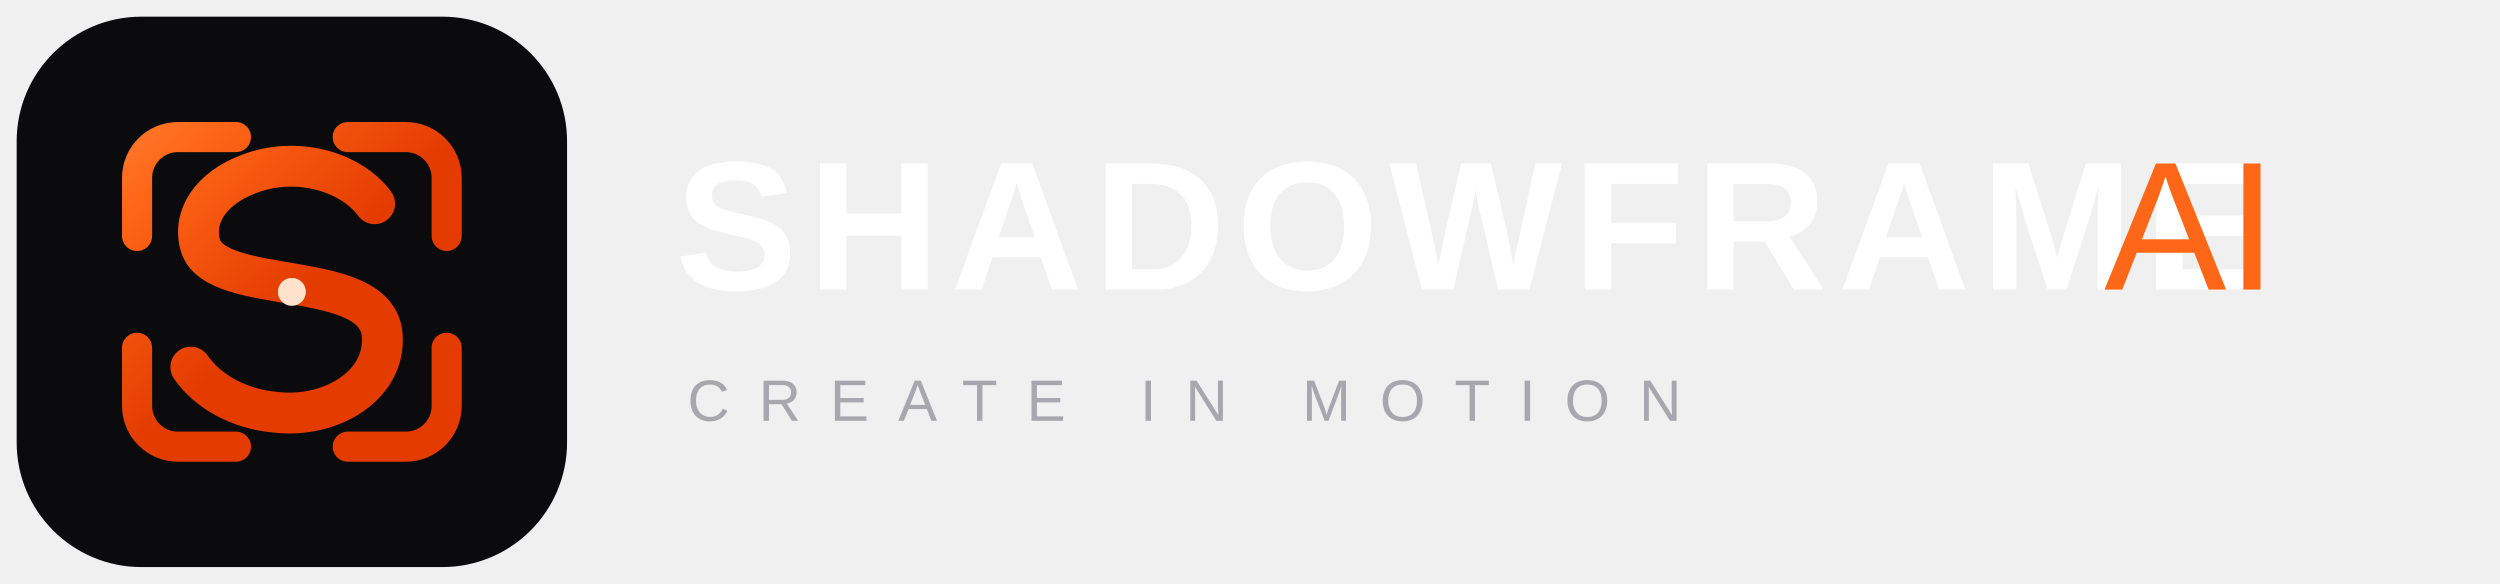
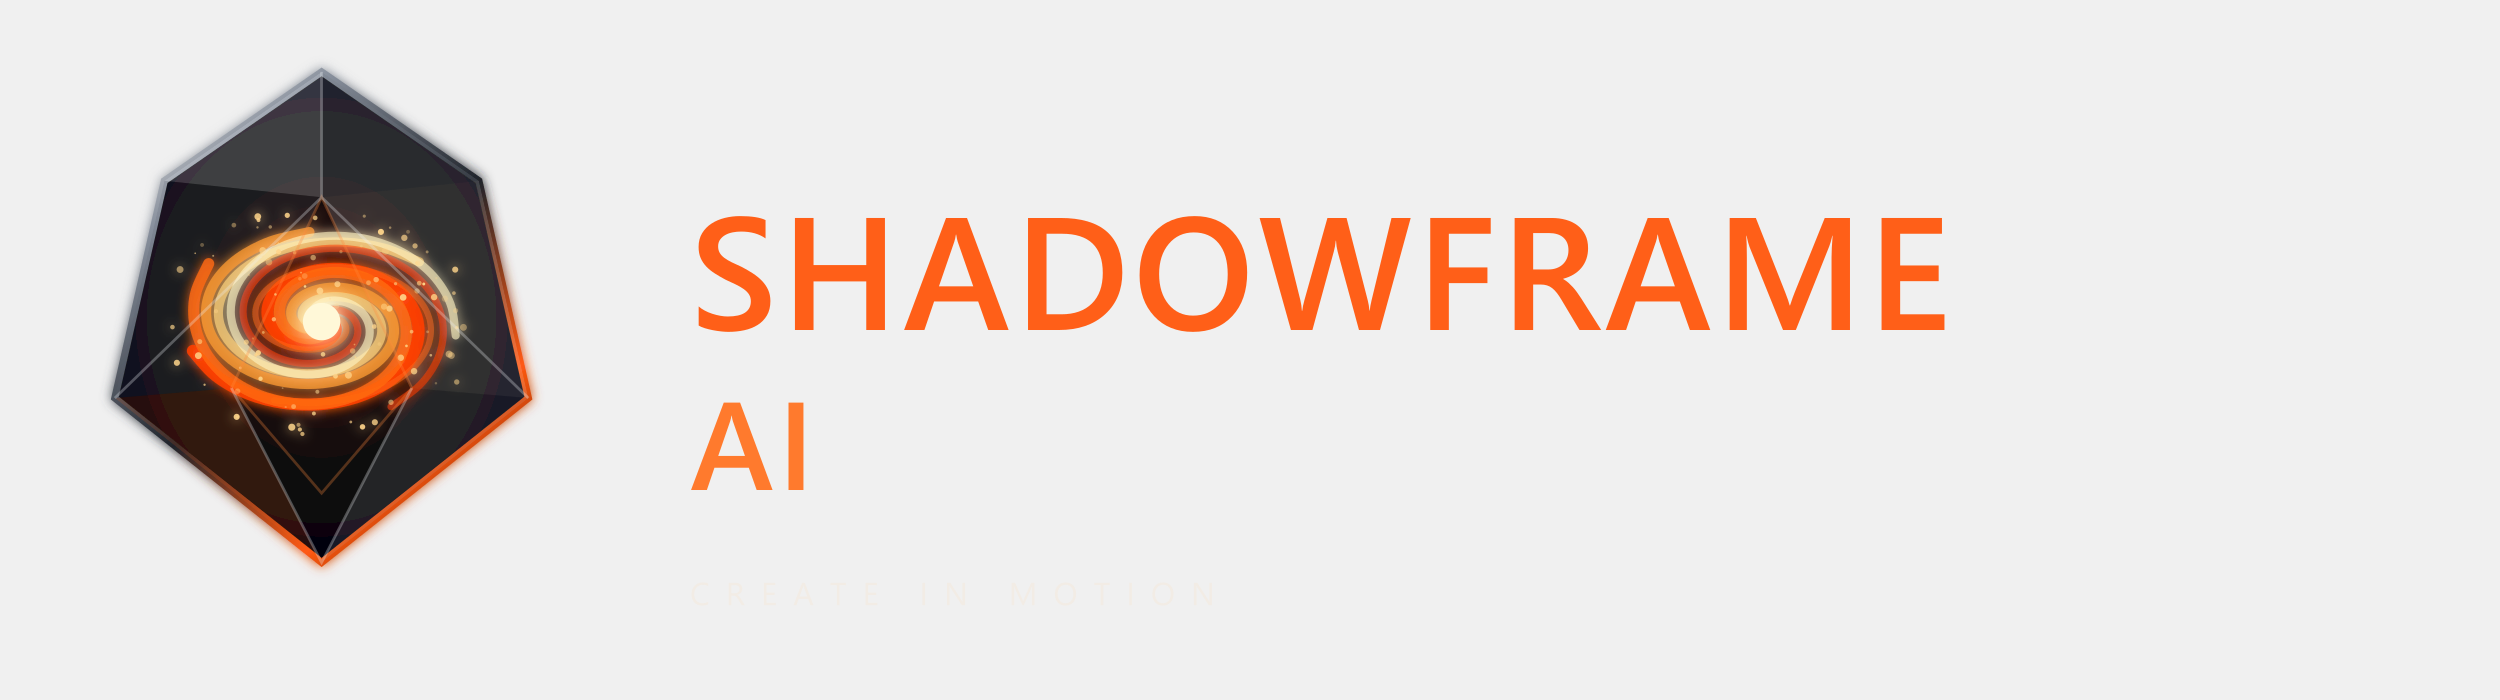
- <svg xmlns="http://www.w3.org/2000/svg" viewBox="0 0 1200 280" role="img" aria-labelledby="title">
-   <defs>
-     <linearGradient id="ember" x1="26" y1="18" x2="258" y2="262" gradientUnits="userSpaceOnUse">
-       <stop stop-color="#FF9B55" />
-       <stop offset="0.5" stop-color="#FF6718" />
-       <stop offset="1" stop-color="#E33B00" />
-     </linearGradient>
-   </defs>
-   <g transform="translate(8 8) scale(.516)">
-     <rect width="512" height="512" rx="116" fill="#0B0B0D" />
-     <path d="M112 204v-54a38 38 0 0 1 38-38h54M308 112h54a38 38 0 0 1 38 38v54M400 308v54a38 38 0 0 1-38 38h-54M204 400h-54a38 38 0 0 1-38-38v-54" fill="none" stroke="url(#ember)" stroke-width="28" stroke-linecap="round" />
-     <path d="M333 174c-23-31-74-44-116-28-36 13-54 40-46 67 15 48 164 20 169 83 4 47-48 78-99 72-34-3-63-19-79-42" fill="none" stroke="url(#ember)" stroke-width="38" stroke-linecap="round" />
-     <circle cx="256" cy="256" r="13" fill="#FFE1CC" />
+ <svg xmlns="http://www.w3.org/2000/svg" viewBox="0 0 2500 700">
+   <g transform="translate(40 40) scale(.55)">
+     <defs>
+       <linearGradient id="edge" x1="150" y1="100" x2="860" y2="920" gradientUnits="userSpaceOnUse">
+         <stop stop-color="#f8f5f0" />
+         <stop offset=".2" stop-color="#88909d" />
+         <stop offset=".5" stop-color="#20242b" />
+         <stop offset=".78" stop-color="#ff5a12" />
+         <stop offset="1" stop-color="#501706" />
+       </linearGradient>
+       <radialGradient id="depth">
+         <stop stop-color="#3a1409" />
+         <stop offset=".56" stop-color="#120b0a" />
+         <stop offset="1" stop-color="#030407" />
+       </radialGradient>
+       <filter id="glow" x="-40%" y="-40%" width="180%" height="180%">
+         <feGaussianBlur stdDeviation="11" result="b" />
+         <feMerge>
+           <feMergeNode in="b" />
+           <feMergeNode in="SourceGraphic" />
+         </feMerge>
+       </filter>
+       <filter id="coreGlow" x="-300%" y="-300%" width="700%" height="700%">
+         <feGaussianBlur stdDeviation="24" result="b" />
+         <feMerge>
+           <feMergeNode in="b" />
+           <feMergeNode in="SourceGraphic" />
+         </feMerge>
+       </filter>
+       <clipPath id="crystalClip">
+         <path d="M512 58 798 256 888 651 512 950 136 651 226 256Z" />
+       </clipPath>
+     </defs>
+     <g filter="url(#glow)">
+       <path d="M512 58 798 256 888 651 512 950 136 651 226 256Z" fill="url(#depth)" stroke="url(#edge)" stroke-width="13" />
+     </g>
+     <g clip-path="url(#crystalClip)">
+       <path d="M512 58 512 286 226 256Z" fill="#d9dee7" opacity=".24" />
+       <path d="M512 58 798 256 512 286Z" fill="#747b86" opacity=".28" />
+       <path d="M226 256 512 286 348 633 136 651Z" fill="#56606d" opacity=".18" />
+       <path d="M798 256 512 286 676 633 888 651Z" fill="#f6f8fb" opacity=".15" />
+       <path d="M136 651 348 633 512 950Z" fill="#ff5b12" opacity=".15" />
+       <path d="M888 651 676 633 512 950Z" fill="#bdc5d0" opacity=".13" />
+       <g transform="rotate(0.00 512 512)" filter="url(#glow)">
+         <path d="M528.0,512.0 C529.1,512.9 533.1,515.0 534.8,517.2 C536.4,519.4 537.7,522.2 537.8,525.1 C537.9,528.0 537.2,531.4 535.4,534.5 C533.6,537.6 530.6,541.0 526.7,543.8 C522.8,546.5 517.7,549.2 512.0,551.0 C506.3,552.7 499.4,554.1 492.4,554.3 C485.3,554.6 477.4,554.1 470.0,552.5 C462.5,550.9 454.6,548.3 447.7,544.7 C440.9,541.1 434.1,536.3 428.9,530.9 C423.7,525.5 419.2,518.9 416.7,512.0 C414.2,505.1 412.9,497.3 413.8,489.7 C414.7,482.0 417.4,473.8 422.1,466.3 C426.8,458.7 433.5,451.0 442.0,444.6 C450.4,438.1 461.1,431.9 472.7,427.4 C484.4,422.9 498.1,419.3 512.0,417.5 C525.9,415.8 541.4,415.4 556.2,416.9 C570.9,418.4 586.6,421.6 600.7,426.6 C614.7,431.6 628.8,438.5 640.4,446.7 C652.1,454.9 662.8,465.1 670.5,475.9 C678.2,486.8 684.1,499.4 686.6,512.0 C689.1,524.6 689.0,538.4 685.6,551.5 C682.2,564.6 675.6,578.2 666.1,590.4 C656.6,602.5 643.7,614.5 628.6,624.4 C613.6,634.2 595.2,643.1 575.8,649.4 C556.3,655.6 534.1,660.2 512.0,662.0 C489.9,663.8 465.9,663.2 443.3,659.9 C420.8,656.7 397.4,650.7 376.7,642.3 C356.1,634.0 335.8,622.8 319.4,610.0 C303.0,597.1 284.9,572.7 278.0,565.2" fill="none" stroke="#ff3c00" stroke-width="22.0" stroke-linecap="round" opacity="0.88" />
+         <path d="M522.0,521.7 C521.7,523.0 521.8,526.9 520.4,529.4 C519.0,531.9 516.6,534.7 513.4,536.8 C510.3,538.8 506.0,540.8 501.4,541.8 C496.8,542.9 491.2,543.5 485.7,543.0 C480.2,542.5 474.0,541.3 468.5,539.0 C462.9,536.7 457.1,533.5 452.5,529.4 C447.8,525.3 443.4,520.1 440.6,514.5 C437.7,508.9 435.7,502.2 435.4,495.6 C435.2,488.9 436.2,481.5 439.1,474.6 C441.9,467.6 446.5,460.3 452.6,454.0 C458.7,447.7 466.7,441.5 475.7,436.8 C484.8,432.1 495.7,428.0 507.0,425.6 C518.3,423.3 531.2,422.0 543.7,422.7 C556.2,423.3 569.7,425.6 582.0,429.5 C594.3,433.5 606.9,439.3 617.5,446.5 C628.2,453.8 638.3,462.9 645.8,472.9 C653.3,483.0 659.5,494.8 662.7,506.7 C665.9,518.7 667.0,532.1 665.0,544.9 C663.1,557.6 658.5,571.2 651.1,583.4 C643.8,595.7 633.4,607.9 620.9,618.2 C608.4,628.5 592.9,638.0 576.1,645.0 C559.4,651.9 540.0,657.4 520.5,660.0 C501.1,662.7 479.6,663.1 459.2,660.8 C438.8,658.4 417.4,653.4 398.3,646.0 C379.2,638.5 360.2,628.1 344.5,615.9 C328.7,603.7 314.4,588.7 304.0,572.7 C293.6,556.8 285.7,538.4 282.1,520.0 C278.5,501.7 278.4,481.6 282.5,462.7 C286.6,443.8 302.7,415.9 306.7,406.6" fill="none" stroke="#ff6b12" stroke-width="20.2" stroke-linecap="round" opacity="0.81" />
+         <path d="M508.4,522.4 C507.0,522.9 503.1,525.1 499.7,525.7 C496.3,526.2 492.1,526.5 488.0,525.9 C484.0,525.4 479.3,524.2 475.4,522.4 C471.5,520.5 467.4,517.9 464.5,514.8 C461.5,511.7 458.9,507.9 457.7,503.8 C456.6,499.7 456.2,494.9 457.4,490.3 C458.6,485.7 461.1,480.7 464.9,476.2 C468.8,471.7 474.2,467.1 480.8,463.4 C487.3,459.8 495.4,456.4 504.2,454.2 C512.9,452.0 523.1,450.4 533.2,450.2 C543.3,450.1 554.5,450.9 565.0,453.1 C575.4,455.3 586.3,458.8 595.7,463.4 C605.1,468.0 614.4,474.0 621.5,480.9 C628.7,487.7 634.8,495.9 638.5,504.4 C642.2,512.9 644.2,522.6 643.6,532.0 C642.9,541.3 640.1,551.5 634.7,560.7 C629.3,570.0 621.3,579.4 611.2,587.5 C601.2,595.5 588.4,603.2 574.4,609.0 C560.3,614.8 543.8,619.6 526.9,622.3 C510.1,625.0 491.2,626.2 473.1,625.1 C455.0,624.1 435.8,621.1 418.4,616.2 C400.9,611.2 383.4,604.0 368.6,595.3 C353.8,586.6 339.9,575.7 329.6,563.8 C319.2,552.0 310.9,538.2 306.5,524.3 C302.1,510.4 300.6,495.0 303.1,480.3 C305.6,465.6 311.7,450.2 321.2,436.3 C330.8,422.3 344.4,408.4 360.6,396.8 C376.8,385.2 396.9,374.5 418.4,366.5 C440.0,358.6 478.0,352.1 489.9,349.2" fill="none" stroke="#ff9b32" stroke-width="18.4" stroke-linecap="round" opacity="0.75" />
+         <path d="M497.6,516.4 C496.0,516.0 491.1,515.4 488.3,514.1 C485.5,512.7 482.5,510.7 480.6,508.4 C478.8,506.0 477.2,503.0 477.0,500.0 C476.7,496.9 477.2,493.3 479.0,490.0 C480.8,486.7 483.8,483.0 487.9,480.0 C491.9,477.0 497.3,473.9 503.5,471.8 C509.6,469.6 517.1,467.8 524.8,467.1 C532.5,466.4 541.3,466.3 549.6,467.4 C558.0,468.4 567.1,470.4 575.2,473.5 C583.2,476.5 591.3,480.7 597.9,485.6 C604.4,490.6 610.4,496.6 614.3,503.2 C618.2,509.7 621.0,517.2 621.4,524.7 C621.8,532.1 620.5,540.4 616.9,548.0 C613.3,555.7 607.5,563.7 599.8,570.6 C592.1,577.5 582.0,584.3 570.6,589.6 C559.1,594.9 545.4,599.5 531.2,602.4 C516.9,605.2 500.8,606.9 485.1,606.7 C469.3,606.5 452.4,604.8 436.8,601.2 C421.2,597.7 405.2,592.3 391.5,585.5 C377.8,578.7 364.7,570.0 354.7,560.4 C344.6,550.7 336.1,539.3 331.1,527.6 C326.1,516.0 323.5,502.9 324.6,490.3 C325.6,477.7 329.8,464.2 337.3,452.0 C344.7,439.8 355.8,427.4 369.4,416.8 C383.0,406.3 400.2,396.4 419.0,388.8 C437.8,381.2 459.8,375.0 482.2,371.5 C504.5,367.9 529.3,366.4 553.1,367.5 C576.9,368.6 602.0,372.2 624.8,378.2 C647.6,384.2 679.0,399.3 689.8,403.5" fill="none" stroke="#ffd27a" stroke-width="16.6" stroke-linecap="round" opacity="0.69" />
+         <path d="M497.6,506.7 C497.1,505.5 494.8,502.1 494.7,499.4 C494.6,496.7 495.2,493.5 496.9,490.6 C498.6,487.7 501.3,484.6 504.9,482.1 C508.5,479.7 513.2,477.3 518.4,475.9 C523.6,474.5 529.9,473.5 536.1,473.7 C542.4,473.9 549.5,474.8 555.9,476.9 C562.4,479.0 569.3,482.1 575.0,486.1 C580.7,490.2 586.2,495.4 590.2,501.2 C594.1,507.0 597.3,513.9 598.6,521.0 C599.9,528.0 599.9,536.0 597.9,543.6 C595.9,551.2 592.2,559.3 586.6,566.5 C581.1,573.7 573.6,580.9 564.7,586.7 C555.8,592.6 544.9,597.9 533.3,601.5 C521.6,605.0 508.3,607.6 494.9,608.1 C481.6,608.7 467.1,607.7 453.4,604.8 C439.8,602.0 425.6,597.2 413.2,590.9 C400.9,584.5 388.8,576.1 379.2,566.6 C369.6,557.0 361.2,545.6 355.8,533.6 C350.4,521.7 347.0,508.2 346.8,494.9 C346.6,481.7 349.1,467.4 354.7,454.2 C360.2,440.9 368.9,427.4 380.1,415.7 C391.2,404.0 405.6,392.7 421.7,383.9 C437.8,375.1 456.9,367.6 476.6,362.9 C496.2,358.3 518.3,355.6 539.7,355.9 C561.1,356.2 584.0,359.0 605.0,364.6 C625.9,370.2 647.3,378.7 665.6,389.4 C683.8,400.1 701.2,413.7 714.7,428.7 C728.1,443.8 739.4,461.5 746.2,479.5 C753.1,497.6 754.2,527.6 755.8,537.2" fill="none" stroke="#fff3c4" stroke-width="14.8" stroke-linecap="round" opacity="0.62" />
+         <path d="M508.4,500.6 C509.4,499.6 511.5,496.2 514.1,494.5 C516.8,492.9 520.5,491.3 524.5,490.5 C528.5,489.8 533.4,489.4 538.2,490.0 C542.9,490.6 548.3,491.9 553.0,494.1 C557.6,496.2 562.5,499.2 566.3,502.9 C570.0,506.6 573.4,511.2 575.3,516.2 C577.2,521.1 578.3,526.9 577.8,532.6 C577.2,538.3 575.3,544.6 571.8,550.3 C568.3,556.0 563.3,562.0 556.8,567.0 C550.4,571.9 542.2,576.7 533.2,580.1 C524.2,583.5 513.6,586.2 502.7,587.4 C491.9,588.5 479.8,588.5 468.3,586.9 C456.8,585.3 444.5,582.3 433.6,577.7 C422.7,573.2 411.8,567.0 402.9,559.8 C394.1,552.5 386.0,543.5 380.4,534.0 C374.9,524.5 370.9,513.5 369.7,502.6 C368.5,491.7 369.5,479.7 373.3,468.6 C377.1,457.4 383.6,445.7 392.4,435.4 C401.3,425.2 413.1,415.2 426.5,407.1 C440.0,399.1 456.2,391.9 473.1,387.2 C490.1,382.5 509.4,379.3 528.4,378.7 C547.3,378.1 567.8,379.7 586.9,383.6 C605.9,387.6 625.5,394.0 642.5,402.5 C659.6,410.9 676.1,422.0 689.1,434.4 C702.2,446.9 713.5,461.7 720.9,477.1 C728.3,492.4 732.9,509.7 733.3,526.6 C733.8,543.5 730.6,561.6 723.6,578.3 C716.6,595.0 705.5,612.1 691.3,626.8 C677.0,641.6 647.0,660.1 638.2,666.8" fill="none" stroke="#ff3c00" stroke-width="13.0" stroke-linecap="round" opacity="0.55" />
+         <path d="M522.0,504.2 C523.6,504.2 528.5,503.4 532.0,503.8 C535.4,504.2 539.4,505.2 542.7,506.7 C546.0,508.3 549.4,510.5 551.8,513.1 C554.1,515.7 556.1,519.0 556.7,522.4 C557.3,525.8 557.1,529.8 555.5,533.6 C553.9,537.3 551.1,541.4 547.0,545.0 C542.9,548.5 537.5,552.1 531.0,554.8 C524.6,557.6 516.7,560.0 508.4,561.3 C500.1,562.7 490.6,563.3 481.3,562.8 C472.0,562.3 461.8,560.9 452.6,558.3 C443.3,555.7 433.8,552.0 425.8,547.3 C417.9,542.7 410.3,536.8 404.8,530.4 C399.4,523.9 395.0,516.4 393.0,508.7 C391.1,501.0 390.8,492.4 393.1,484.3 C395.3,476.1 399.8,467.4 406.5,459.7 C413.2,452.0 422.4,444.2 433.3,437.9 C444.2,431.5 457.6,425.7 471.9,421.6 C486.2,417.6 502.7,414.5 519.1,413.4 C535.6,412.3 553.6,412.7 570.6,415.0 C587.5,417.3 605.2,421.4 620.9,427.1 C636.5,432.9 651.9,440.6 664.4,449.5 C676.8,458.4 688.0,469.2 695.6,480.5 C703.3,491.8 708.6,504.8 710.2,517.5 C711.8,530.3 710.3,544.1 705.2,557.1 C700.1,570.0 691.3,583.3 679.5,595.0 C667.7,606.7 652.1,618.1 634.4,627.3 C616.7,636.4 595.4,644.5 573.2,649.9 C551.0,655.3 525.9,658.9 501.3,659.8 C476.7,660.7 438.2,655.9 425.6,655.1" fill="none" stroke="#ff6b12" stroke-width="11.2" stroke-linecap="round" opacity="0.49" />
+         <circle cx="397.3" cy="327.5" r="3.6" fill="#ffd58b" opacity="0.83" />
+         <circle cx="375.0" cy="549.3" r="4.7" fill="#ffd58b" opacity="0.65" />
+         <circle cx="537.3" cy="611.3" r="4.4" fill="#ffd58b" opacity="0.82" />
+         <circle cx="565.1" cy="694.5" r="2.6" fill="#ffd58b" opacity="0.66" />
+         <circle cx="540.8" cy="444.0" r="5.5" fill="#ffd58b" opacity="0.73" />
+         <circle cx="504.3" cy="639.6" r="3.6" fill="#ffd58b" opacity="0.55" />
+         <circle cx="547.2" cy="384.8" r="3.0" fill="#ffd58b" opacity="0.38" />
+         <circle cx="406.0" cy="531.7" r="2.6" fill="#ffd58b" opacity="0.52" />
+         <circle cx="392.6" cy="572.6" r="3.0" fill="#ffd58b" opacity="0.79" />
+         <circle cx="352.5" cy="336.6" r="4.3" fill="#ffd58b" opacity="0.42" />
+         <circle cx="754.9" cy="417.5" r="5.6" fill="#ffd58b" opacity="0.80" />
+         <circle cx="396.9" cy="568.7" r="4.9" fill="#ffd58b" opacity="0.90" />
+         <circle cx="508.9" cy="456.2" r="6.2" fill="#ffd58b" opacity="0.77" />
+         <circle cx="660.3" cy="468.0" r="6.1" fill="#ffd58b" opacity="0.91" />
+         <circle cx="527.5" cy="470.5" r="1.8" fill="#ffd58b" opacity="0.64" />
+         <circle cx="441.1" cy="633.0" r="1.7" fill="#ffd58b" opacity="0.36" />
+         <circle cx="666.3" cy="556.2" r="2.5" fill="#ffd58b" opacity="0.83" />
+         <circle cx="736.2" cy="470.3" r="5.7" fill="#ffd58b" opacity="0.31" />
+         <circle cx="586.4" cy="703.4" r="5.0" fill="#ffd58b" opacity="0.91" />
+         <circle cx="403.1" cy="390.5" r="4.3" fill="#ffd58b" opacity="0.38" />
+         <circle cx="405.0" cy="382.7" r="6.2" fill="#ffd58b" opacity="0.67" />
+         <circle cx="755.7" cy="492.1" r="4.6" fill="#ffd58b" opacity="0.37" />
+         <circle cx="287.9" cy="573.9" r="6.3" fill="#ffd58b" opacity="0.82" />
+         <circle cx="364.2" cy="596.2" r="2.6" fill="#ffd58b" opacity="0.55" />
+         <circle cx="396.0" cy="321.1" r="6.2" fill="#ffd58b" opacity="0.84" />
+         <circle cx="379.8" cy="427.1" r="2.1" fill="#ffd58b" opacity="0.32" />
+         <circle cx="617.1" cy="552.7" r="3.4" fill="#ffd58b" opacity="0.31" />
+         <circle cx="669.2" cy="348.7" r="3.5" fill="#ffd58b" opacity="0.31" />
+         <circle cx="314.9" cy="392.4" r="1.8" fill="#ffd58b" opacity="0.58" />
+         <circle cx="686.8" cy="405.8" r="4.8" fill="#ffd58b" opacity="0.47" />
+         <circle cx="560.8" cy="609.4" r="6.4" fill="#ffd58b" opacity="0.74" />
+         <circle cx="584.2" cy="374.8" r="2.7" fill="#ffd58b" opacity="0.31" />
+         <circle cx="474.6" cy="422.9" r="1.7" fill="#ffd58b" opacity="0.58" />
+         <circle cx="573.4" cy="576.6" r="1.7" fill="#ffd58b" opacity="0.73" />
+         <circle cx="428.1" cy="462.6" r="2.3" fill="#ffd58b" opacity="0.86" />
+         <circle cx="697.8" cy="443.6" r="2.8" fill="#ffd58b" opacity="0.94" />
+         <circle cx="608.8" cy="695.0" r="5.6" fill="#ffd58b" opacity="0.78" />
+         <circle cx="720.8" cy="433.0" r="2.1" fill="#ffd58b" opacity="0.33" />
+         <circle cx="684.8" cy="405.6" r="2.4" fill="#ffd58b" opacity="0.39" />
+         <circle cx="294.7" cy="372.6" r="3.6" fill="#ffd58b" opacity="0.32" />
+         <circle cx="401.0" cy="615.8" r="4.0" fill="#ffd58b" opacity="0.88" />
+         <circle cx="470.0" cy="699.7" r="3.7" fill="#ffd58b" opacity="0.56" />
+         <circle cx="611.2" cy="435.7" r="5.0" fill="#ffd58b" opacity="0.63" />
+         <circle cx="498.0" cy="679.1" r="3.6" fill="#ffd58b" opacity="0.75" />
+         <circle cx="387.1" cy="542.7" r="2.1" fill="#ffd58b" opacity="0.35" />
+         <circle cx="769.9" cy="522.5" r="6.3" fill="#ffd58b" opacity="0.43" />
+         <circle cx="607.7" cy="521.0" r="4.3" fill="#ffd58b" opacity="0.75" />
+         <circle cx="359.2" cy="685.2" r="2.7" fill="#ffd58b" opacity="0.60" />
+         <circle cx="457.8" cy="704.0" r="6.5" fill="#ffd58b" opacity="0.85" />
+         <circle cx="416.4" cy="404.0" r="6.1" fill="#ffd58b" opacity="0.46" />
+         <circle cx="743.8" cy="571.1" r="6.4" fill="#ffd58b" opacity="0.53" />
+         <circle cx="638.2" cy="658.8" r="4.9" fill="#ffd58b" opacity="0.55" />
+         <circle cx="395.4" cy="340.7" r="2.2" fill="#ffd58b" opacity="0.49" />
+         <circle cx="240.8" cy="522.0" r="4.2" fill="#ffd58b" opacity="0.67" />
+         <circle cx="449.6" cy="318.8" r="4.8" fill="#ffd58b" opacity="0.86" />
+         <circle cx="646.5" cy="443.1" r="3.0" fill="#ffd58b" opacity="0.59" />
+         <circle cx="689.6" cy="442.1" r="4.4" fill="#ffd58b" opacity="0.61" />
+         <circle cx="254.7" cy="417.3" r="6.3" fill="#ffd58b" opacity="0.57" />
+         <circle cx="539.0" cy="483.5" r="5.2" fill="#ffd58b" opacity="0.32" />
+         <circle cx="418.7" cy="339.9" r="3.2" fill="#ffd58b" opacity="0.48" />
+         <circle cx="481.3" cy="429.2" r="5.1" fill="#ffd58b" opacity="0.31" />
+         <circle cx="496.7" cy="395.6" r="5.0" fill="#ffd58b" opacity="0.53" />
+         <circle cx="320.0" cy="493.1" r="3.8" fill="#ffd58b" opacity="0.40" />
+         <circle cx="472.5" cy="708.2" r="3.8" fill="#ffd58b" opacity="0.76" />
+         <circle cx="514.6" cy="571.5" r="4.2" fill="#ffd58b" opacity="0.77" />
+         <circle cx="433.3" cy="369.5" r="1.6" fill="#ffd58b" opacity="0.62" />
+         <circle cx="716.6" cy="467.6" r="5.9" fill="#ffd58b" opacity="0.80" />
+         <circle cx="425.1" cy="507.8" r="3.9" fill="#ffd58b" opacity="0.68" />
+         <circle cx="757.5" cy="523.1" r="3.0" fill="#ffd58b" opacity="0.68" />
+         <circle cx="461.1" cy="666.5" r="4.4" fill="#ffd58b" opacity="0.51" />
+         <circle cx="710.6" cy="573.2" r="2.4" fill="#ffd58b" opacity="0.62" />
+         <circle cx="462.9" cy="386.7" r="3.2" fill="#ffd58b" opacity="0.48" />
+         <circle cx="757.7" cy="621.8" r="4.9" fill="#ffd58b" opacity="0.52" />
+         <circle cx="597.3" cy="441.3" r="4.4" fill="#ffd58b" opacity="0.48" />
+         <circle cx="248.9" cy="586.9" r="5.6" fill="#ffd58b" opacity="0.84" />
+         <circle cx="357.6" cy="685.2" r="5.6" fill="#ffd58b" opacity="0.90" />
+         <circle cx="481.9" cy="448.1" r="2.4" fill="#ffd58b" opacity="0.89" />
+         <circle cx="662.4" cy="359.7" r="5.8" fill="#ffd58b" opacity="0.69" />
+         <circle cx="433.9" cy="384.8" r="4.7" fill="#ffd58b" opacity="0.87" />
+         <circle cx="685.6" cy="456.3" r="4.9" fill="#ffd58b" opacity="0.43" />
+         <circle cx="446.7" cy="667.4" r="2.0" fill="#ffd58b" opacity="0.32" />
+         <circle cx="752.6" cy="460.2" r="3.4" fill="#ffd58b" opacity="0.58" />
+         <circle cx="619.9" cy="348.9" r="5.6" fill="#ffd58b" opacity="0.94" />
+         <circle cx="500.3" cy="323.4" r="4.3" fill="#ffd58b" opacity="0.73" />
+         <circle cx="656.0" cy="577.7" r="5.9" fill="#ffd58b" opacity="0.76" />
+         <circle cx="625.5" cy="484.8" r="5.7" fill="#ffd58b" opacity="0.54" />
+         <circle cx="636.6" cy="341.2" r="2.3" fill="#ffd58b" opacity="0.47" />
+         <circle cx="748.0" cy="573.7" r="6.2" fill="#ffd58b" opacity="0.46" />
+         <circle cx="477.1" cy="716.3" r="3.9" fill="#ffd58b" opacity="0.71" />
+         <circle cx="472.5" cy="434.0" r="3.2" fill="#ffd58b" opacity="0.32" />
+         <circle cx="719.9" cy="624.1" r="2.2" fill="#ffd58b" opacity="0.31" />
+         <circle cx="703.9" cy="385.3" r="2.7" fill="#ffd58b" opacity="0.46" />
+         <circle cx="571.8" cy="553.7" r="1.7" fill="#ffd58b" opacity="0.53" />
+         <circle cx="681.9" cy="374.4" r="4.8" fill="#ffd58b" opacity="0.64" />
+         <circle cx="282.2" cy="387.8" r="1.6" fill="#ffd58b" opacity="0.63" />
+         <circle cx="299.2" cy="626.8" r="2.1" fill="#ffd58b" opacity="0.72" />
+         <circle cx="675.7" cy="530.3" r="3.4" fill="#ffd58b" opacity="0.63" />
+         <circle cx="568.4" cy="565.4" r="5.0" fill="#ffd58b" opacity="0.50" />
+         <circle cx="680.1" cy="602.2" r="5.9" fill="#ffd58b" opacity="0.75" />
+         <circle cx="635.4" cy="488.4" r="5.6" fill="#ffd58b" opacity="0.79" />
+         <circle cx="589.6" cy="320.3" r="2.9" fill="#ffd58b" opacity="0.47" />
+         <circle cx="704.9" cy="530.6" r="2.5" fill="#ffd58b" opacity="0.35" />
+         <circle cx="290.5" cy="548.4" r="4.6" fill="#ffd58b" opacity="0.57" />
+         <circle cx="359.2" cy="638.5" r="5.0" fill="#ffd58b" opacity="0.39" />
+         <circle cx="627.8" cy="384.1" r="6.5" fill="#ffd58b" opacity="0.35" />
+         <circle cx="512" cy="512" r="34" fill="#fff8d8" filter="url(#coreGlow)" />
+       </g>
+       <path d="M512 286 676 633 512 824 348 633Z" fill="none" stroke="#ff8a3d" stroke-width="5" opacity=".3" />
+     </g>
+     <g fill="none" stroke="#eef1f4" stroke-width="5" opacity=".3">
+       <path d="M512 58 512 286 136 651M512 286 888 651M348 633 512 950 676 633" />
+     </g>
  </g>
-   <text x="324" y="139" fill="#FFFFFF" font-family="Arial, Helvetica, sans-serif" font-size="88" font-weight="800" letter-spacing="5">SHADOWFRAME</text>
-   <text x="1010" y="139" fill="#FF6718" font-family="Arial, Helvetica, sans-serif" font-size="88" font-weight="300">AI</text>
-   <text x="330" y="202" fill="#A7A7AD" font-family="Arial, Helvetica, sans-serif" font-size="28" font-weight="500" letter-spacing="14">CREATE IN MOTION</text>
+   <path d="M111 57V302Q144 272 189.5 248.0Q235 224 286.0 207.5Q337 191 388.0 182.0Q439 173 482 173Q632 173 705.5 223.0Q779 273 779 368Q779 419 754.5 456.5Q730 494 686.0 525.0Q642 556 582.5 584.5Q523 613 455 644Q382 683 319.0 723.0Q256 763 209.5 811.5Q163 860 136.5 921.0Q110 982 110 1064Q110 1165 155.5 1239.5Q201 1314 275.5 1362.5Q350 1411 445.0 1434.5Q540 1458 639 1458Q864 1458 967 1407V1172Q845 1260 653 1260Q600 1260 547.5 1250.0Q495 1240 453.5 1217.0Q412 1194 386.0 1158.0Q360 1122 360 1071Q360 1023 380.0 988.0Q400 953 438.5 924.0Q477 895 532.5 867.5Q588 840 661 808Q736 769 802.5 726.0Q869 683 919.5 631.0Q970 579 999.5 515.5Q1029 452 1029 371Q1029 262 985.0 187.0Q941 112 866.5 65.0Q792 18 695.0 -3.0Q598 -24 490 -24Q454 -24 401.5 -18.5Q349 -13 294.0 -2.5Q239 8 190.0 23.0Q141 38 111 57Z" fill="#ff5f18" transform="translate(690.00 330.00) scale(0.078125 -0.078125)" />
+   <path d="M1329 0H1090V622H415V0H177V1434H415V831H1090V1434H1329Z" fill="#ff5f18" transform="translate(781.11 330.00) scale(0.078125 -0.078125)" />
+   <path d="M1355 0H1094L965 365H401L277 0H17L554 1434H822ZM902 559 703 1131Q694 1159 684 1221H680Q671 1164 660 1131L463 559Z" fill="#ff5f18" transform="translate(902.77 330.00) scale(0.078125 -0.078125)" />
+   <path d="M177 0V1434H591Q1384 1434 1384 735Q1384 403 1164.0 201.5Q944 0 574 0ZM414 1232V201H604Q855 201 994.5 339.0Q1134 477 1134 729Q1134 1232 613 1232Z" fill="#ff5f18" transform="translate(1014.19 330.00) scale(0.078125 -0.078125)" />
+   <path d="M768 -24Q458 -24 271.5 177.0Q85 378 85 700Q85 1046 275.0 1252.0Q465 1458 791 1458Q1093 1458 1277.5 1258.0Q1462 1058 1462 735Q1462 384 1273.0 180.0Q1084 -24 768 -24ZM779 1249Q582 1249 458.5 1102.0Q335 955 335 715Q335 476 455.0 330.0Q575 184 769 184Q975 184 1094.0 323.0Q1213 462 1213 712Q1213 969 1097.5 1109.0Q982 1249 779 1249Z" fill="#ff5f18" transform="translate(1132.95 330.00) scale(0.078125 -0.078125)" />
+   <path d="M1956 1434 1563 0H1294L1021 1003Q1004 1067 1000 1143H996Q991 1072 972 1005L698 0H423L22 1434H283L543 384Q559 318 563 246H568Q572 297 596 384L890 1434H1135L1407 376Q1421 322 1428 248H1432Q1435 298 1455 380L1710 1434Z" fill="#ff5f18" transform="translate(1257.89 330.00) scale(0.078125 -0.078125)" />
+   <path d="M951 1232H415V801H909V600H415V0H177V1434H951Z" fill="#ff5f18" transform="translate(1416.42 330.00) scale(0.078125 -0.078125)" />
+   <path d="M1285 0H1007L778 384Q747 437 717.5 474.5Q688 512 657.5 536.0Q627 560 591.0 571.0Q555 582 510 582H414V0H177V1434H649Q750 1434 835.0 1410.0Q920 1386 983.0 1337.5Q1046 1289 1081.5 1216.5Q1117 1144 1117 1047Q1117 971 1094.5 907.5Q1072 844 1030.5 794.5Q989 745 930.5 710.0Q872 675 799 656V652Q838 630 867.0 603.5Q896 577 922.0 549.0Q948 521 973.5 485.5Q999 450 1030 403ZM414 1241V775H612Q667 775 713.5 792.0Q760 809 794.0 841.0Q828 873 847.0 919.0Q866 965 866 1022Q866 1125 801.0 1183.0Q736 1241 614 1241Z" fill="#ff5f18" transform="translate(1500.81 330.00) scale(0.078125 -0.078125)" />
+   <path d="M1355 0H1094L965 365H401L277 0H17L554 1434H822ZM902 559 703 1131Q694 1159 684 1221H680Q671 1164 660 1131L463 559Z" fill="#ff5f18" transform="translate(1604.42 330.00) scale(0.078125 -0.078125)" />
+   <path d="M1717 0H1481V928Q1481 1042 1495 1207H1491Q1469 1113 1452 1072L1024 0H860L431 1064Q413 1111 393 1207H389Q397 1121 397 926V0H177V1434H512L889 479Q932 369 945 315H950Q987 428 1010 483L1394 1434H1717Z" fill="#ff5f18" transform="translate(1715.84 330.00) scale(0.078125 -0.078125)" />
+   <path d="M982 0H177V1434H950V1232H415V826H908V625H415V201H982Z" fill="#ff5f18" transform="translate(1867.73 330.00) scale(0.078125 -0.078125)" />
+   <path d="M1355 0H1094L965 365H401L277 0H17L554 1434H822ZM902 559 703 1131Q694 1159 684 1221H680Q671 1164 660 1131L463 559Z" fill="#ff7a2d" transform="translate(690.00 490.00) scale(0.060938 -0.060938)" />
+   <path d="M421 0H176V1434H421Z" fill="#ff7a2d" transform="translate(777.79 490.00) scale(0.060938 -0.060938)" />
+   <path d="M1164 60Q1005 -24 768 -24Q462 -24 278.0 173.0Q94 370 94 690Q94 1034 301.0 1246.0Q508 1458 826 1458Q1030 1458 1164 1399V1220Q1010 1306 824 1306Q577 1306 423.5 1141.0Q270 976 270 700Q270 438 413.5 282.5Q557 127 790 127Q1006 127 1164 223Z" fill="#f2ece5" transform="translate(690.00 605.20) scale(0.015625 -0.015625)" />
+   <path d="M1216 0H1016L776 402Q743 458 712.0 497.5Q681 537 648.5 562.0Q616 587 578.5 598.5Q541 610 494 610H356V0H188V1434H616Q710 1434 789.5 1410.5Q869 1387 927.5 1339.0Q986 1291 1019.0 1219.5Q1052 1148 1052 1052Q1052 977 1029.5 914.5Q1007 852 965.5 803.0Q924 754 865.5 719.5Q807 685 734 666V662Q770 646 796.5 625.5Q823 605 847.0 577.0Q871 549 894.5 513.5Q918 478 947 431ZM356 1282V762H584Q647 762 700.5 781.0Q754 800 793.0 835.5Q832 871 854.0 922.5Q876 974 876 1038Q876 1153 801.5 1217.5Q727 1282 586 1282Z" fill="#f2ece5" transform="translate(725.81 605.20) scale(0.015625 -0.015625)" />
+   <path d="M948 0H188V1434H916V1282H356V805H874V654H356V152H948Z" fill="#f2ece5" transform="translate(760.95 605.20) scale(0.015625 -0.015625)" />
+   <path d="M1298 0H1112L960 402H352L209 0H22L572 1434H746ZM905 553 680 1164Q669 1194 658 1260H654Q644 1199 631 1164L408 553Z" fill="#f2ece5" transform="translate(793.14 605.20) scale(0.015625 -0.015625)" />
+   <path d="M1036 1282H622V0H454V1282H41V1434H1036Z" fill="#f2ece5" transform="translate(829.78 605.20) scale(0.015625 -0.015625)" />
+   <path d="M948 0H188V1434H916V1282H356V805H874V654H356V152H948Z" fill="#f2ece5" transform="translate(862.55 605.20) scale(0.015625 -0.015625)" />
+   <path d="M356 0H188V1434H356Z" fill="#f2ece5" transform="translate(919.50 605.20) scale(0.015625 -0.015625)" />
+   <path d="M1344 0H1138L400 1143Q372 1186 354 1233H348Q356 1187 356 1036V0H188V1434H406L1124 309Q1169 239 1182 213H1186Q1176 275 1176 424V1434H1344Z" fill="#f2ece5" transform="translate(944.02 605.20) scale(0.015625 -0.015625)" />
+   <path d="M1650 0H1483V962Q1483 1076 1497 1241H1493Q1469 1144 1450 1102L960 0H878L389 1094Q368 1142 346 1241H342Q350 1155 350 960V0H188V1434H410L850 434Q901 319 916 262H922Q965 380 991 438L1440 1434H1650Z" fill="#f2ece5" transform="translate(1008.72 605.20) scale(0.015625 -0.015625)" />
+   <path d="M766 -24Q461 -24 277.5 177.0Q94 378 94 700Q94 1046 281.0 1252.0Q468 1458 790 1458Q1087 1458 1268.5 1258.0Q1450 1058 1450 735Q1450 384 1264.0 180.0Q1078 -24 766 -24ZM778 1306Q552 1306 411.0 1143.0Q270 980 270 715Q270 450 407.5 288.5Q545 127 766 127Q1002 127 1138.0 281.0Q1274 435 1274 712Q1274 996 1142.0 1151.0Q1010 1306 778 1306Z" fill="#f2ece5" transform="translate(1053.45 605.20) scale(0.015625 -0.015625)" />
+   <path d="M1036 1282H622V0H454V1282H41V1434H1036Z" fill="#f2ece5" transform="translate(1093.58 605.20) scale(0.015625 -0.015625)" />
+   <path d="M356 0H188V1434H356Z" fill="#f2ece5" transform="translate(1126.34 605.20) scale(0.015625 -0.015625)" />
+   <path d="M766 -24Q461 -24 277.5 177.0Q94 378 94 700Q94 1046 281.0 1252.0Q468 1458 790 1458Q1087 1458 1268.5 1258.0Q1450 1058 1450 735Q1450 384 1264.0 180.0Q1078 -24 766 -24ZM778 1306Q552 1306 411.0 1143.0Q270 980 270 715Q270 450 407.5 288.5Q545 127 766 127Q1002 127 1138.0 281.0Q1274 435 1274 712Q1274 996 1142.0 1151.0Q1010 1306 778 1306Z" fill="#f2ece5" transform="translate(1150.86 605.20) scale(0.015625 -0.015625)" />
+   <path d="M1344 0H1138L400 1143Q372 1186 354 1233H348Q356 1187 356 1036V0H188V1434H406L1124 309Q1169 239 1182 213H1186Q1176 275 1176 424V1434H1344Z" fill="#f2ece5" transform="translate(1190.98 605.20) scale(0.015625 -0.015625)" />
</svg>
